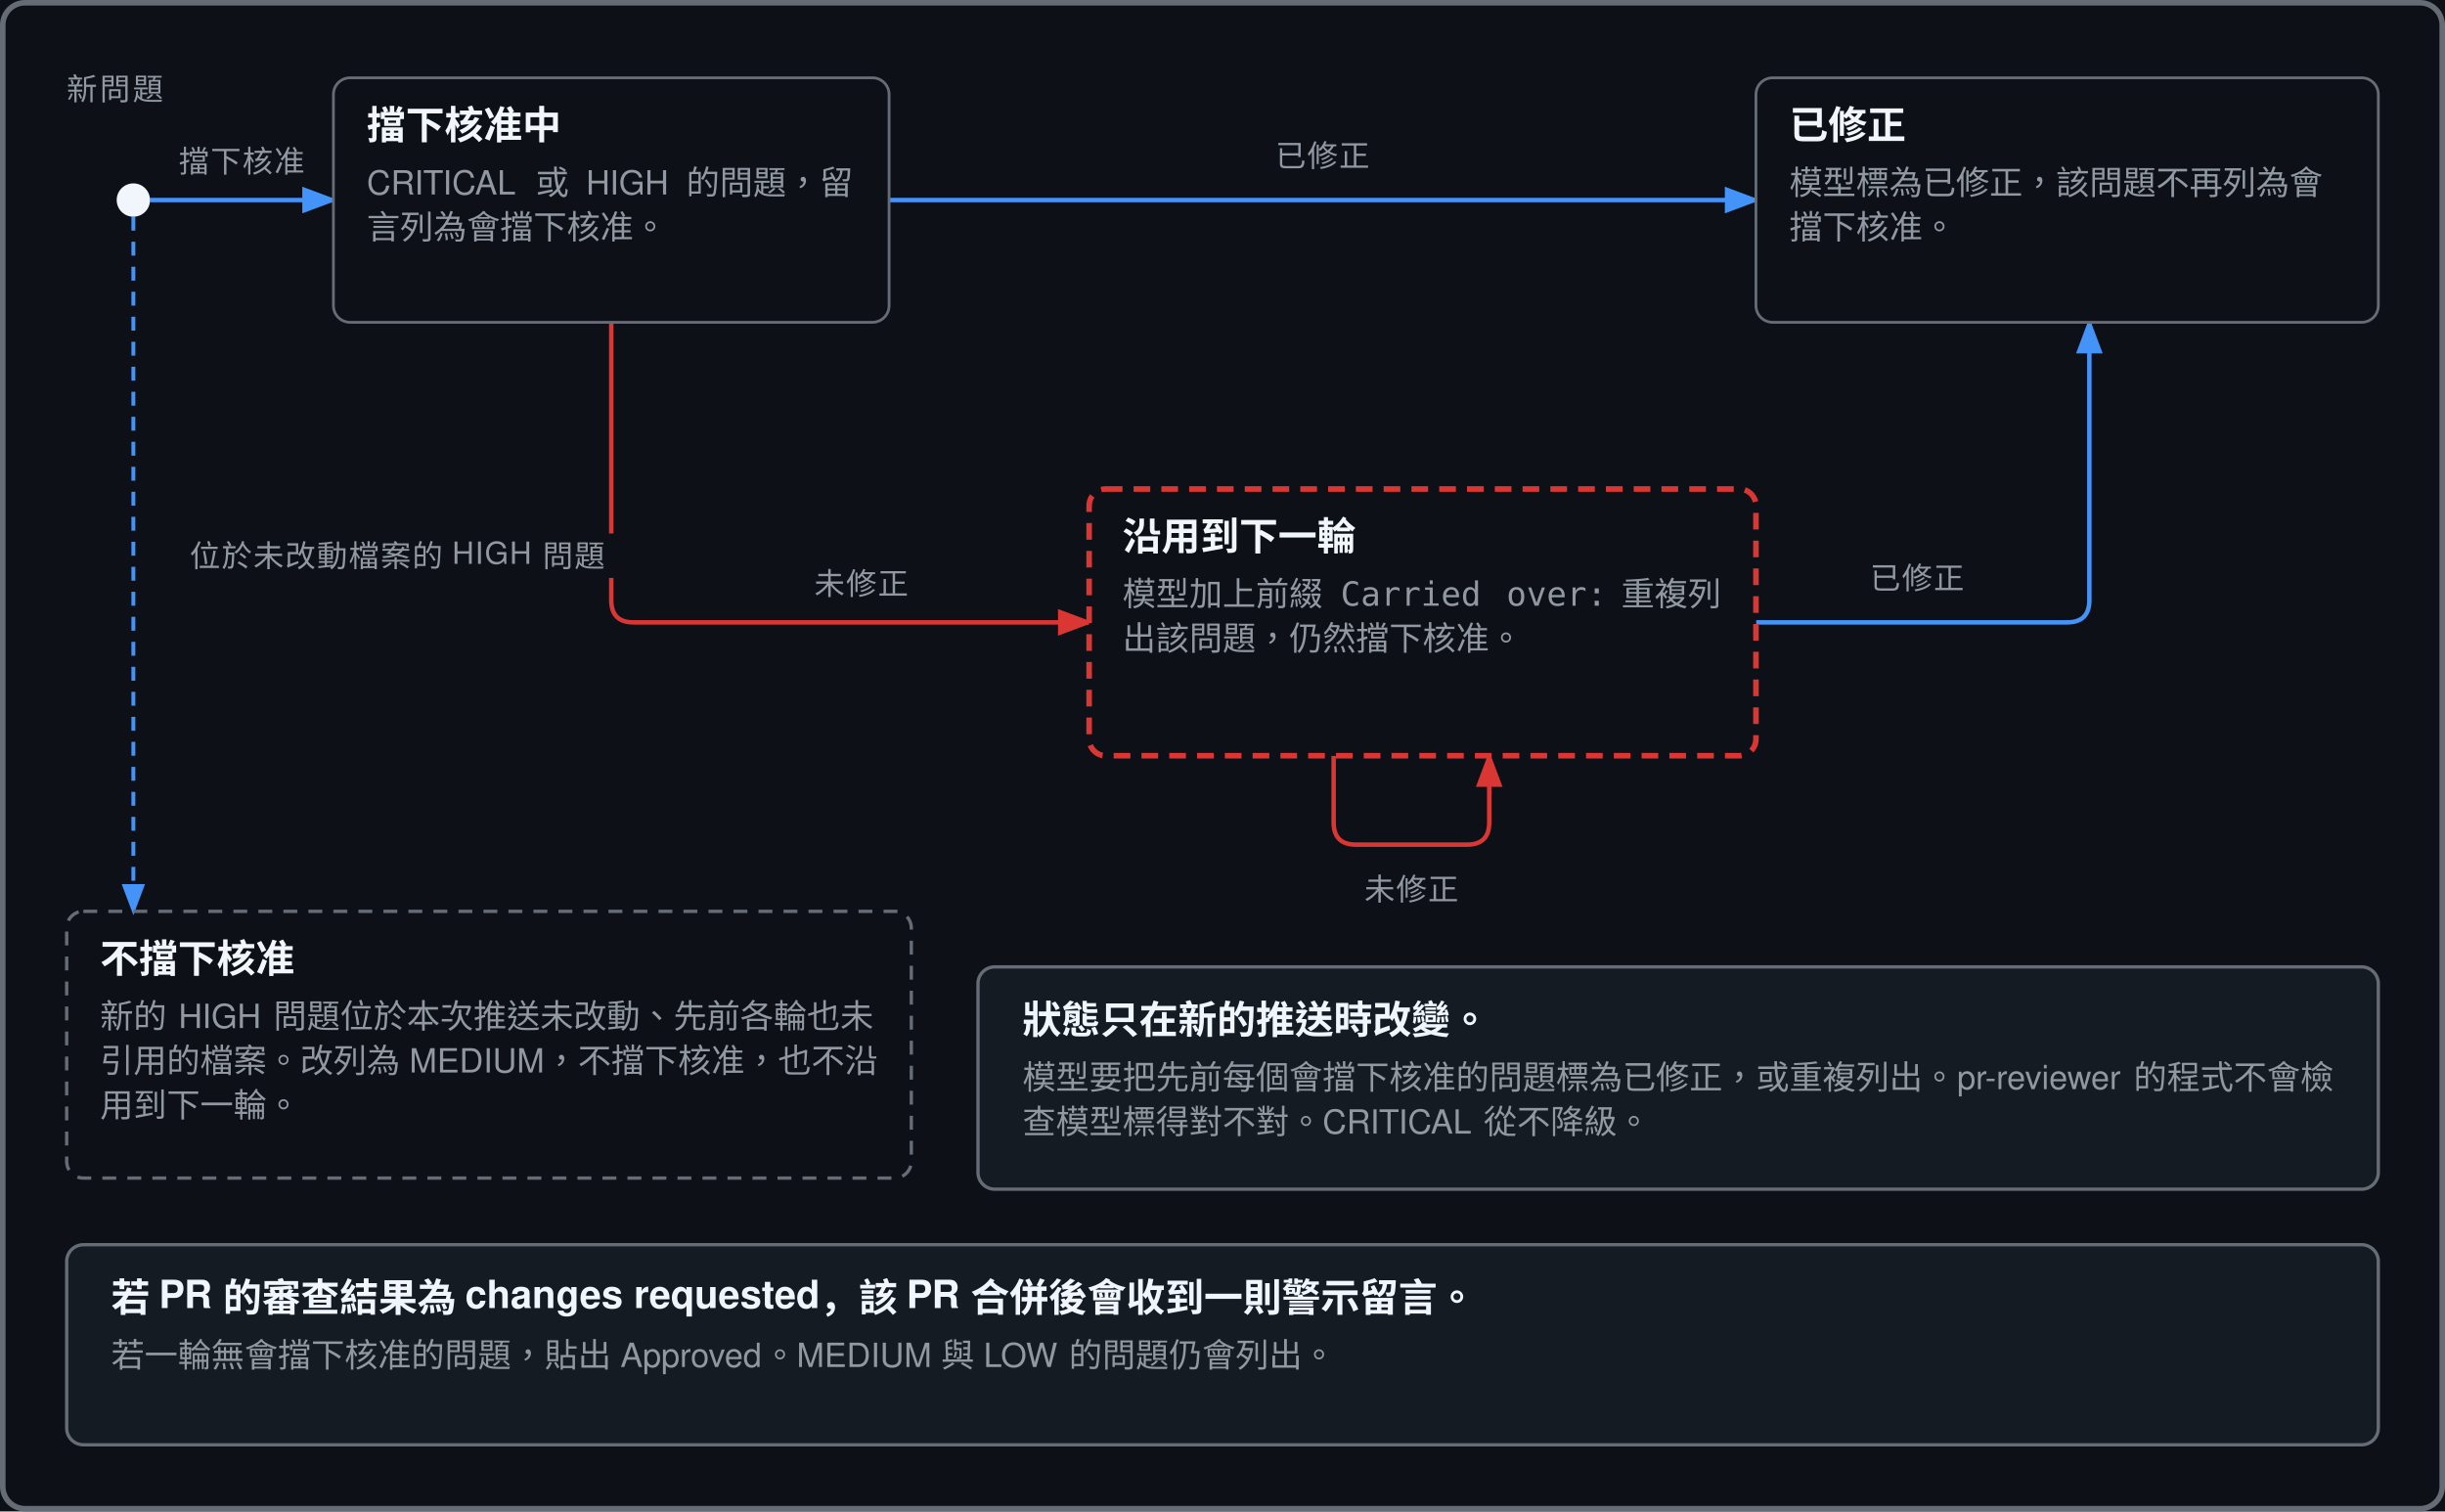
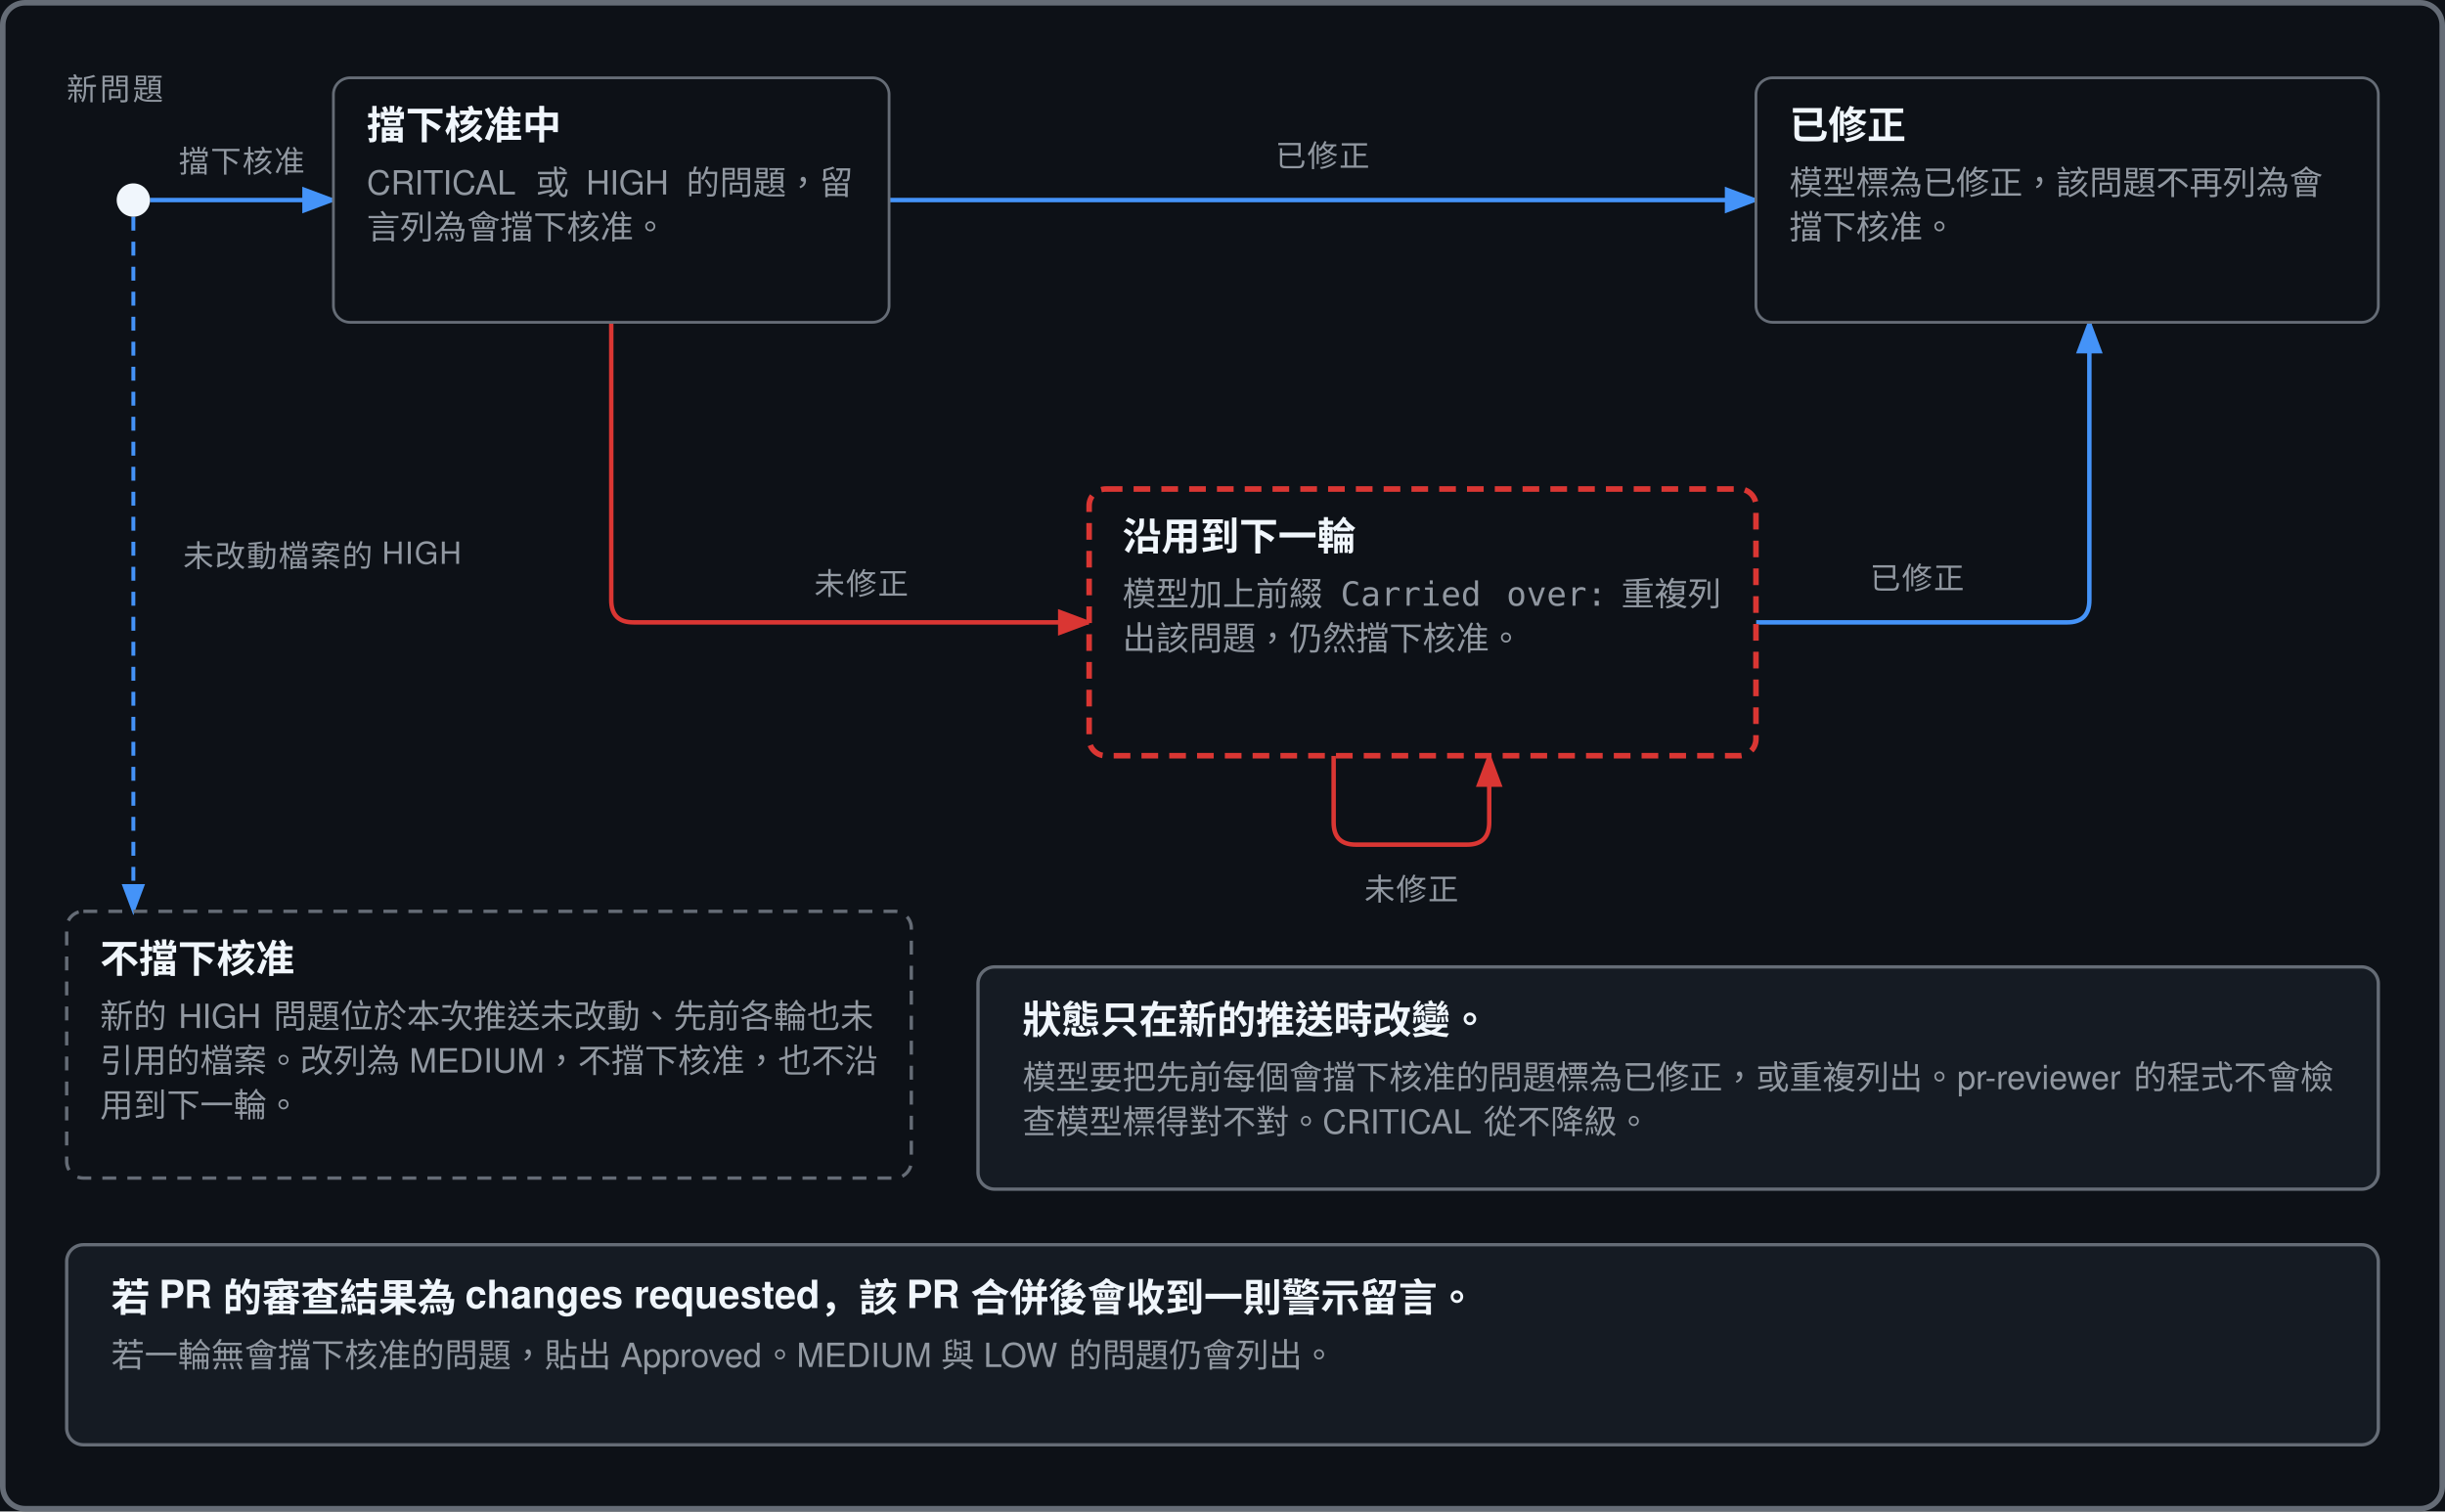
<svg xmlns="http://www.w3.org/2000/svg" viewBox="0 0 880 544" xml:lang="zh-TW" role="img" aria-labelledby="rounds-github-zh-dark-title rounds-github-zh-dark-desc" id="rounds-github-zh-dark-root">
  <defs>
    <style>#rounds-github-zh-dark-root { font-family: -apple-system, BlinkMacSystemFont, "Segoe UI", "PingFang TC", "Noto Sans TC", "Microsoft JhengHei", Helvetica, Arial, sans-serif; color: #F0F6FC; }
      #rounds-github-zh-dark-root .page { max-width: 1000px; width: 100%; }
      #rounds-github-zh-dark-root .diagram-container { width: 100%; overflow-x: auto; }
      #rounds-github-zh-dark-root .diagram-container { overflow-x: visible; }
      #rounds-github-zh-dark-root .bg { fill: #0D1117; }
      #rounds-github-zh-dark-root .edge-frame { fill: none; stroke: #656C76; stroke-width: 2; }
      #rounds-github-zh-dark-root text { font-family: -apple-system, BlinkMacSystemFont, "Segoe UI", "PingFang TC", "Noto Sans TC", "Microsoft JhengHei", Helvetica, Arial, sans-serif; fill: #F0F6FC; font-size: 12px; }
      #rounds-github-zh-dark-root .t-name { font-size: 14px; font-weight: 600; }
      #rounds-github-zh-dark-root .t-name-code { font-family: ui-monospace, SFMono-Regular, Menlo, Consolas, monospace; font-size: 13px; font-weight: 700; }
      #rounds-github-zh-dark-root .t-sub { fill: #9198A1; }
      #rounds-github-zh-dark-root .t-code { font-family: ui-monospace, SFMono-Regular, Menlo, Consolas, monospace; font-size: 12px; }
      #rounds-github-zh-dark-root .t-eye { font-family: -apple-system, BlinkMacSystemFont, "Segoe UI", "PingFang TC", "Noto Sans TC", "Microsoft JhengHei", Helvetica, Arial, sans-serif; font-size: 11px; letter-spacing: .08em; fill: #9198A1; }
      #rounds-github-zh-dark-root .t-arrow { font-family: -apple-system, BlinkMacSystemFont, "Segoe UI", "PingFang TC", "Noto Sans TC", "Microsoft JhengHei", Helvetica, Arial, sans-serif; font-size: 11px; letter-spacing: .04em; fill: #9198A1; }
      #rounds-github-zh-dark-root .t-alert { fill: #F85149; font-weight: 700; }
      #rounds-github-zh-dark-root .t-chip { fill: #0D1117; font-weight: 700; }
      #rounds-github-zh-dark-root .t-title { font-size: 14px; font-weight: 700; }
      #rounds-github-zh-dark-root .mask { fill: #0D1117; }
      #rounds-github-zh-dark-root .node { fill: #151B23; stroke: #656C76; stroke-width: 1.2; }
      #rounds-github-zh-dark-root .raised { fill: #0D1117; stroke: #656C76; stroke-width: 1; }
      #rounds-github-zh-dark-root .hero { fill: #111D2E; stroke: #4493F8; stroke-width: 2.4; }
      #rounds-github-zh-dark-root .optional { fill: none; stroke: #656C76; stroke-width: 1.2; stroke-dasharray: 5 4; }
      #rounds-github-zh-dark-root .zone { fill: none; stroke: #656C76; stroke-width: 1; stroke-dasharray: 4 4; }
      #rounds-github-zh-dark-root .strip { fill: #151B23; stroke: #656C76; stroke-width: 1.2; }
      #rounds-github-zh-dark-root .bar { fill: #DA3633; }
      #rounds-github-zh-dark-root .alert-node { fill: #0D1117; stroke: #DA3633; stroke-width: 2; stroke-dasharray: 6 4; }
      #rounds-github-zh-dark-root .edge { fill: none; stroke: #4493F8; stroke-width: 1.6; }
      #rounds-github-zh-dark-root .edge-dash { fill: none; stroke: #4493F8; stroke-width: 1.4; stroke-dasharray: 5 4; }
      #rounds-github-zh-dark-root .edge-alert { fill: none; stroke: #DA3633; stroke-width: 1.6; }
      #rounds-github-zh-dark-root .mk { fill: #4493F8; }
      #rounds-github-zh-dark-root .mk-alert { fill: #DA3633; }
      #rounds-github-zh-dark-root .chip { fill: #F0F6FC; }
      #rounds-github-zh-dark-root .dot { fill: #F0F6FC; }
      #rounds-github-zh-dark-root .bullet { fill: #9198A1; }
      #rounds-github-zh-dark-root .diamond { fill: #0D1117; stroke: #656C76; stroke-width: 1.4; }</style>
    <marker id="rounds-github-zh-dark-arrow" markerWidth="8" markerHeight="6" refX="7" refY="3" orient="auto">
      <polygon class="mk" points="0 0, 8 3, 0 6" />
    </marker>
    <marker id="rounds-github-zh-dark-arrow-alert" markerWidth="8" markerHeight="6" refX="7" refY="3" orient="auto">
      <polygon class="mk-alert" points="0 0, 8 3, 0 6" />
    </marker>
  </defs>
  <rect class="bg" width="880" height="544" />
  <rect class="edge-frame" x="1" y="1" width="878" height="542" rx="8" />
  <g transform="translate(0,-76)">
    <path class="edge" d="M54,148 H120" marker-end="url(#rounds-github-zh-dark-arrow)" />
    <path class="edge-dash" d="M48,154 V404" marker-end="url(#rounds-github-zh-dark-arrow)" />
    <path class="edge" d="M320,148 H632" marker-end="url(#rounds-github-zh-dark-arrow)" />
    <path class="edge-alert" d="M220,192 V292 Q220,300 228,300 H392" marker-end="url(#rounds-github-zh-dark-arrow-alert)" />
    <path class="edge" d="M632,300 H744 Q752,300 752,292 V192" marker-end="url(#rounds-github-zh-dark-arrow)" />
    <path class="edge-alert" d="M480,348 V372 Q480,380 488,380 H528 Q536,380 536,372 V348" marker-end="url(#rounds-github-zh-dark-arrow-alert)" />
    <rect class="mask" x="453" y="124" width="46" height="16" rx="2" />
    <text class="t-arrow" x="476" y="136" text-anchor="middle">已修正</text>
    <rect class="mask" x="287" y="278" width="46" height="16" rx="2" />
    <text class="t-arrow" x="310" y="290" text-anchor="middle">未修正</text>
    <rect class="mask" x="667" y="276" width="46" height="16" rx="2" />
    <text class="t-arrow" x="690" y="288" text-anchor="middle">已修正</text>
    <rect class="mask" x="485" y="388" width="46" height="16" rx="2" />
    <text class="t-arrow" x="508" y="400" text-anchor="middle">未修正</text>
-     <rect class="mask" x="58" y="268" width="170" height="16" rx="2" />
-     <text class="t-arrow" x="143" y="280" text-anchor="middle">位於未改動檔案的 HIGH 問題</text>
+     <rect class="mask" x="58" y="268" width="116" height="16" rx="2" />
+     <text class="t-arrow" x="116" y="280" text-anchor="middle">未改動檔案的 HIGH</text>
    <text class="t-eye" x="24" y="112">新問題</text>
    <circle class="dot" cx="48" cy="148" r="6" />
    <g class="focal" data-box="120 104 200 88">
      <rect class="raised focal-r" x="120" y="104" width="200" height="88" rx="6" />
      <text class="t-name" x="132" y="126">擋下核准中</text>
      <text class="t-sub" y="146" data-r="308">
        <tspan x="132" textLength="54.7" lengthAdjust="spacing">CRITICAL</tspan>
        <tspan x="192.8">或</tspan>
        <tspan x="210.9" textLength="30.0" lengthAdjust="spacing">HIGH</tspan>
        <tspan x="247 259.3 271.7 283.7 296">的問題，留</tspan>
      </text>
      <text class="t-sub" y="162">
        <tspan x="132 144 156 168 180 192 204 216 228">言列為會擋下核准。</tspan>
      </text>
    </g>
    <g data-box="632 104 224 88">
      <rect class="raised" x="632" y="104" width="224" height="88" rx="6" />
      <text class="t-name" x="644" y="126">已修正</text>
      <text class="t-sub" y="146" data-r="844">
        <tspan x="644 656.6 669.1 681.7 694.3 706.9 719.4 731.4 744 756.6 769.1 781.7 794.3 806.9 819.4 832">模型標為已修正，該問題不再列為會</tspan>
      </text>
      <text class="t-sub" y="162">
        <tspan x="644 656 668 680 692">擋下核准。</tspan>
      </text>
    </g>
    <g data-box="392 252 240 96">
      <rect class="alert-node" x="392" y="252" width="240" height="96" rx="6" />
      <text class="t-name" x="404" y="274">沿用到下一輪</text>
      <text class="t-sub" y="294" data-r="620">
        <tspan x="404 416.2 428.5 440.7 453 465.2">模型加上前綴</tspan>
        <tspan x="482.5" class="t-code" textLength="50.5" lengthAdjust="spacing">Carried</tspan>
        <tspan x="542.2" class="t-code" textLength="36.1" lengthAdjust="spacing">over:</tspan>
        <tspan x="583.5 595.8 608">重複列</tspan>
      </text>
      <text class="t-sub" y="310">
        <tspan x="404 416 428 440 452 464 476 488 500 512 524 536">出該問題，仍然擋下核准。</tspan>
      </text>
    </g>
    <g data-box="24 404 304 96">
      <rect class="optional" x="24" y="404" width="304" height="96" rx="6" />
      <text class="t-name" x="36" y="426">不擋下核准</text>
      <text class="t-sub" y="446" data-r="316">
        <tspan x="36 48.1">新的</tspan>
        <tspan x="64.2" textLength="30.0" lengthAdjust="spacing">HIGH</tspan>
        <tspan x="98.4 110.5 122.6 134.7 146.8 158.9 171 183.1 195.2 207.3 219.4 231.4 243.5 255.6 267.7 279.8 291.9 304">問題位於本次推送未改動、先前各輪也未</tspan>
      </text>
      <text class="t-sub" y="462" data-r="316">
        <tspan x="36 48 60 72 84 96 108 120 132">引用的檔案。改列為</tspan>
        <tspan x="147.3" textLength="48.7" lengthAdjust="spacing">MEDIUM</tspan>
        <tspan x="196 208 220 232 244 256 268 280 292 304">，不擋下核准，也不沿</tspan>
      </text>
      <text class="t-sub" y="478">
        <tspan x="36 48 60 72 84 96">用到下一輪。</tspan>
      </text>
    </g>
    <rect class="mask" x="58" y="126" width="58" height="16" rx="2" />
    <text class="t-arrow" x="87" y="138" text-anchor="middle">擋下核准</text>
    <g data-box="352 424 504 80">
      <rect class="strip" x="352" y="424" width="504" height="80" rx="6" />
      <text class="t-title" x="368" y="448">狀態只在新的推送時改變。</text>
      <text class="t-sub" y="468" data-r="840">
        <tspan x="368 380 392 404 416.1 428.1 440.1 452.1 464.1 476.1 488.2 500.2 512.2 524.2 536.2 548.2 560.3 572.3 584.3 596.3 608.3 620.3 632.3 644.4 656.4 668.4 680.4 692.4">模型要把先前每個會擋下核准的問題標為已修正，或重複列出。</tspan>
        <tspan x="704.4" textLength="60.0" lengthAdjust="spacing">pr-reviewer</tspan>
        <tspan x="767.9 779.9 792 804 816 828">的程式不會檢</tspan>
      </text>
      <text class="t-sub" y="484">
        <tspan x="368 380 392 404 416 428 440 452 464">查模型標得對不對。</tspan>
        <tspan x="476" textLength="54.7" lengthAdjust="spacing">CRITICAL</tspan>
        <tspan x="534 546 558 570 582">從不降級。</tspan>
      </text>
    </g>
    <g data-box="24 524 832 72">
      <rect class="strip" x="24" y="524" width="832" height="72" rx="6" />
      <text class="t-title" x="40" y="548">若 PR 的審查結果為 changes requested，該 PR 合併後會收到一則警示留言。</text>
      <text class="t-sub" y="568">
        <tspan x="40 52 64 76 88 100 112 124 136 148 160 172 184 196 208">若一輪無會擋下核准的問題，貼出</tspan>
        <tspan x="223.3" textLength="51.4" lengthAdjust="spacing">Approved</tspan>
        <tspan x="274.7">。</tspan>
        <tspan x="286.7" textLength="48.7" lengthAdjust="spacing">MEDIUM</tspan>
        <tspan x="338.7">與</tspan>
        <tspan x="354" textLength="27.3" lengthAdjust="spacing">LOW</tspan>
        <tspan x="384.7 396.7 408.7 420.7 432.7 444.7 456.7 468.7">的問題仍會列出。</tspan>
      </text>
    </g>
  </g>
</svg>
